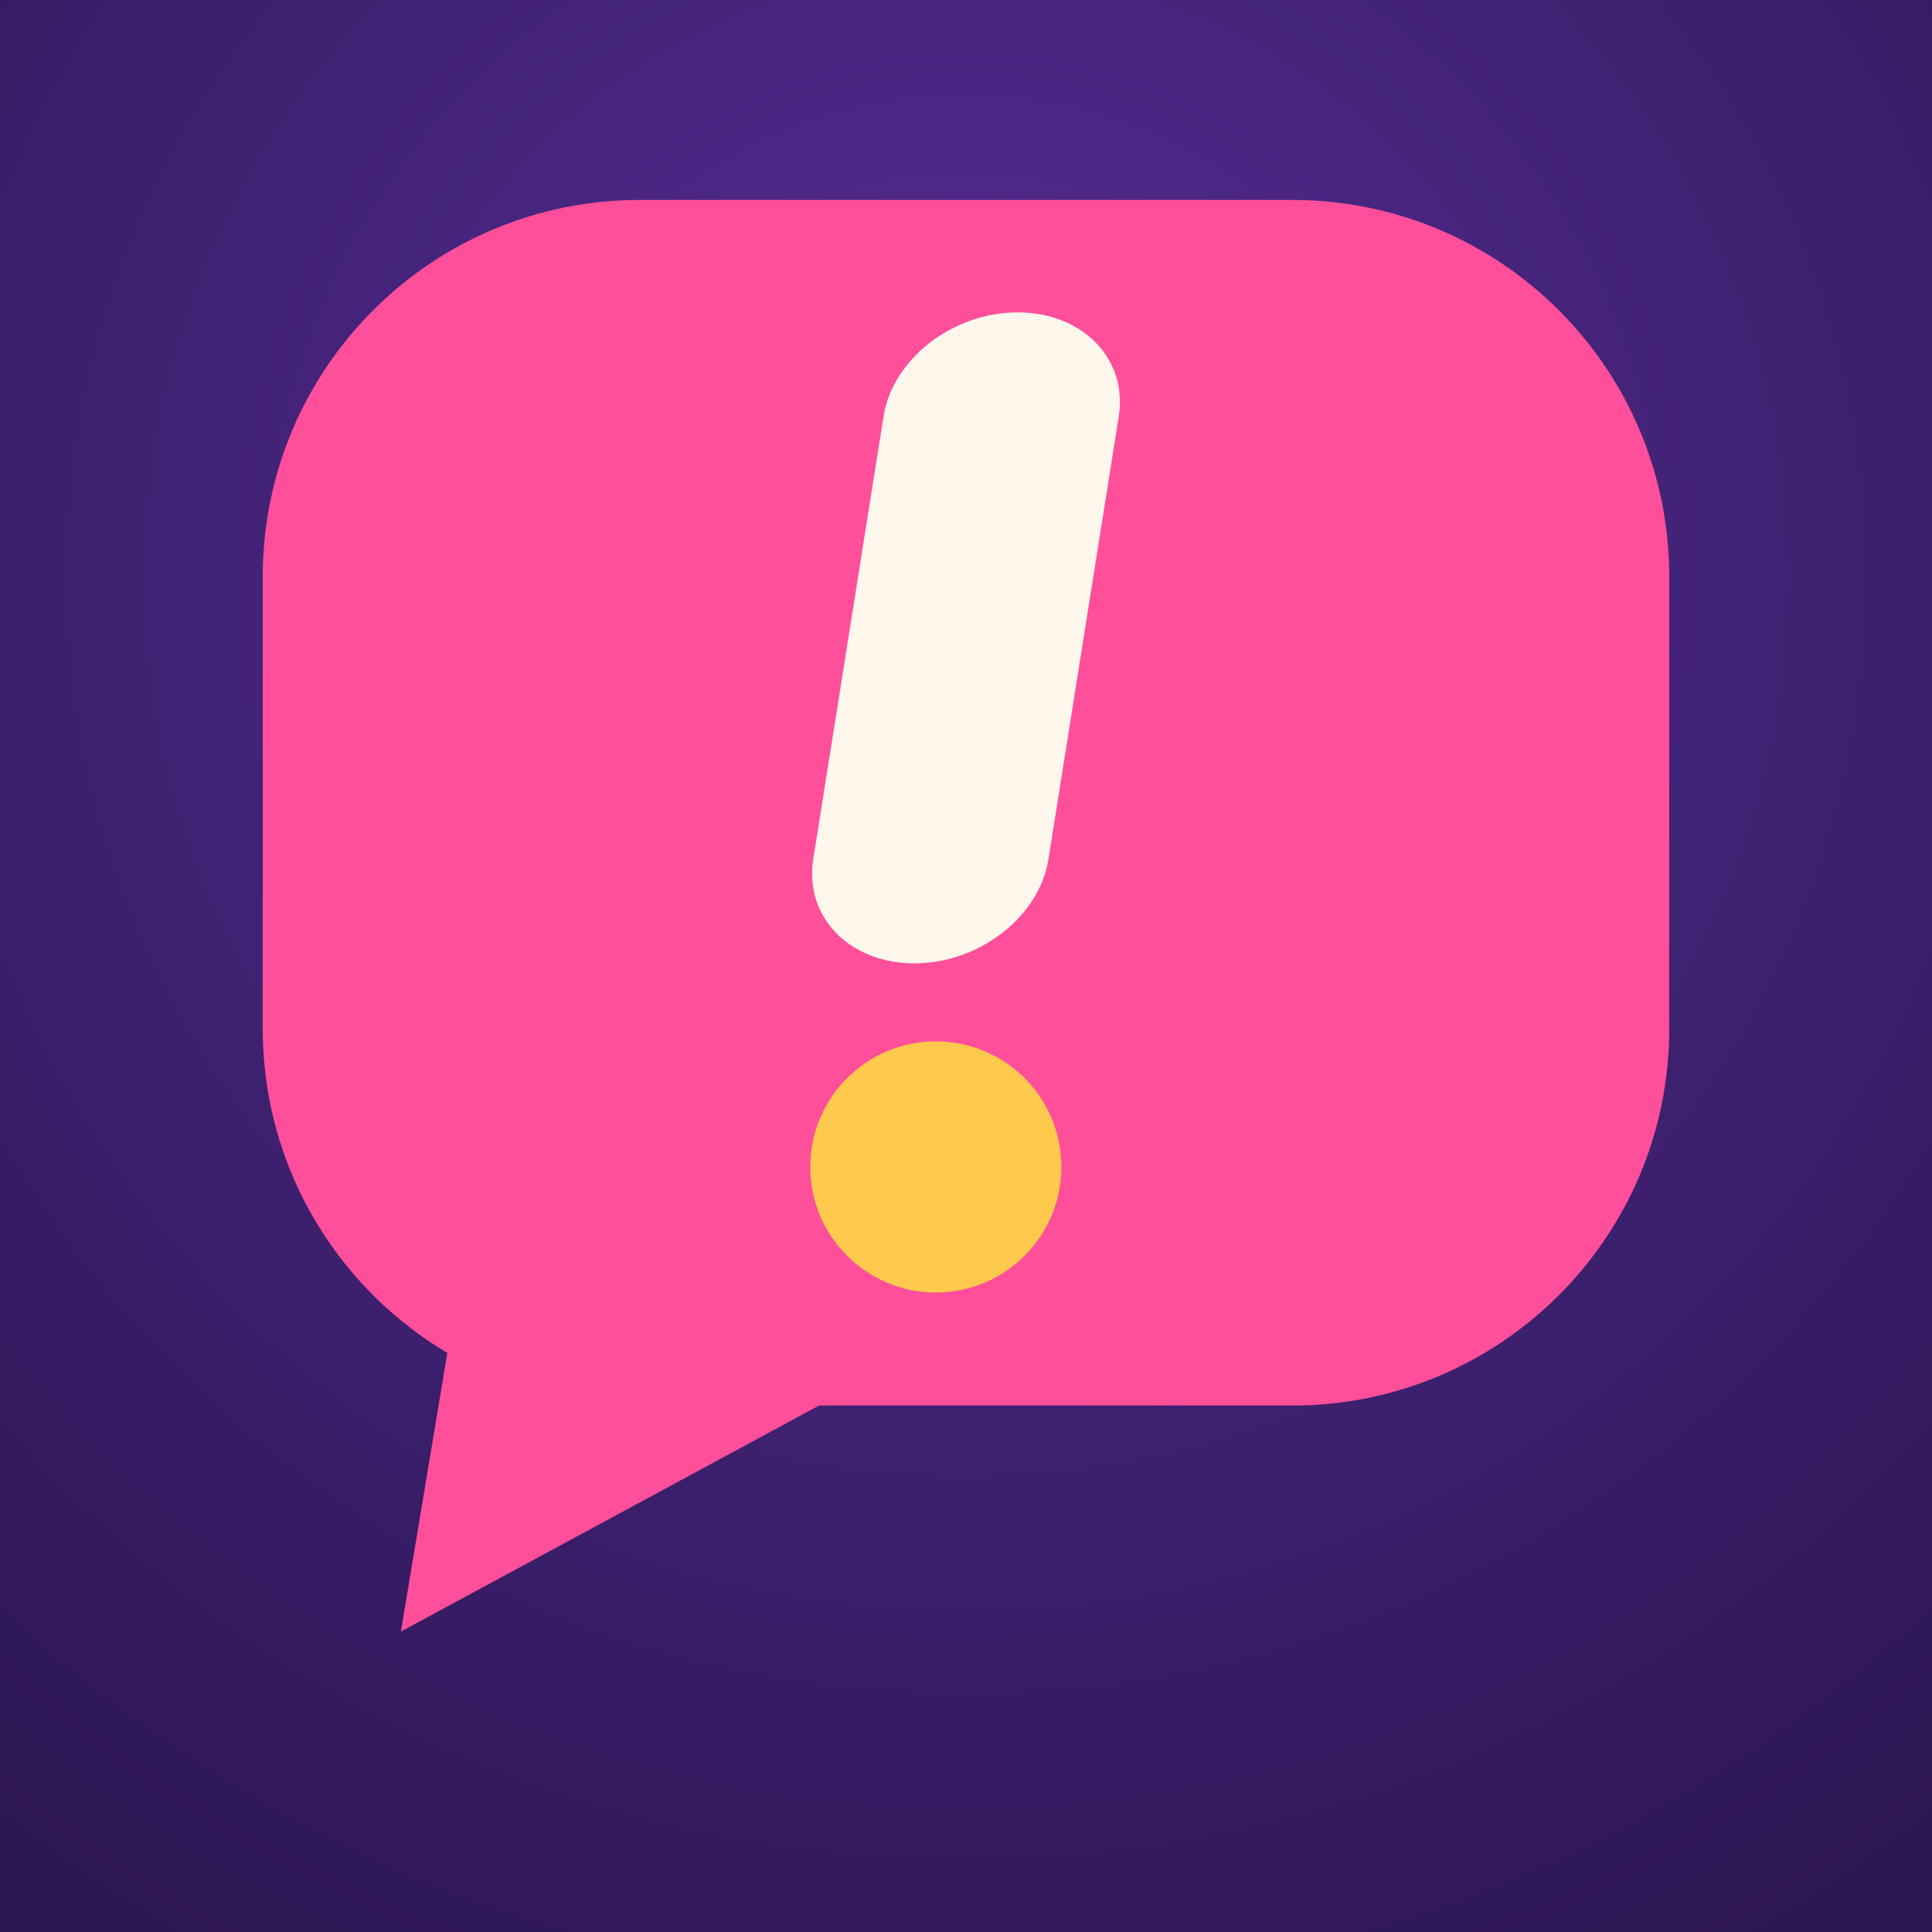
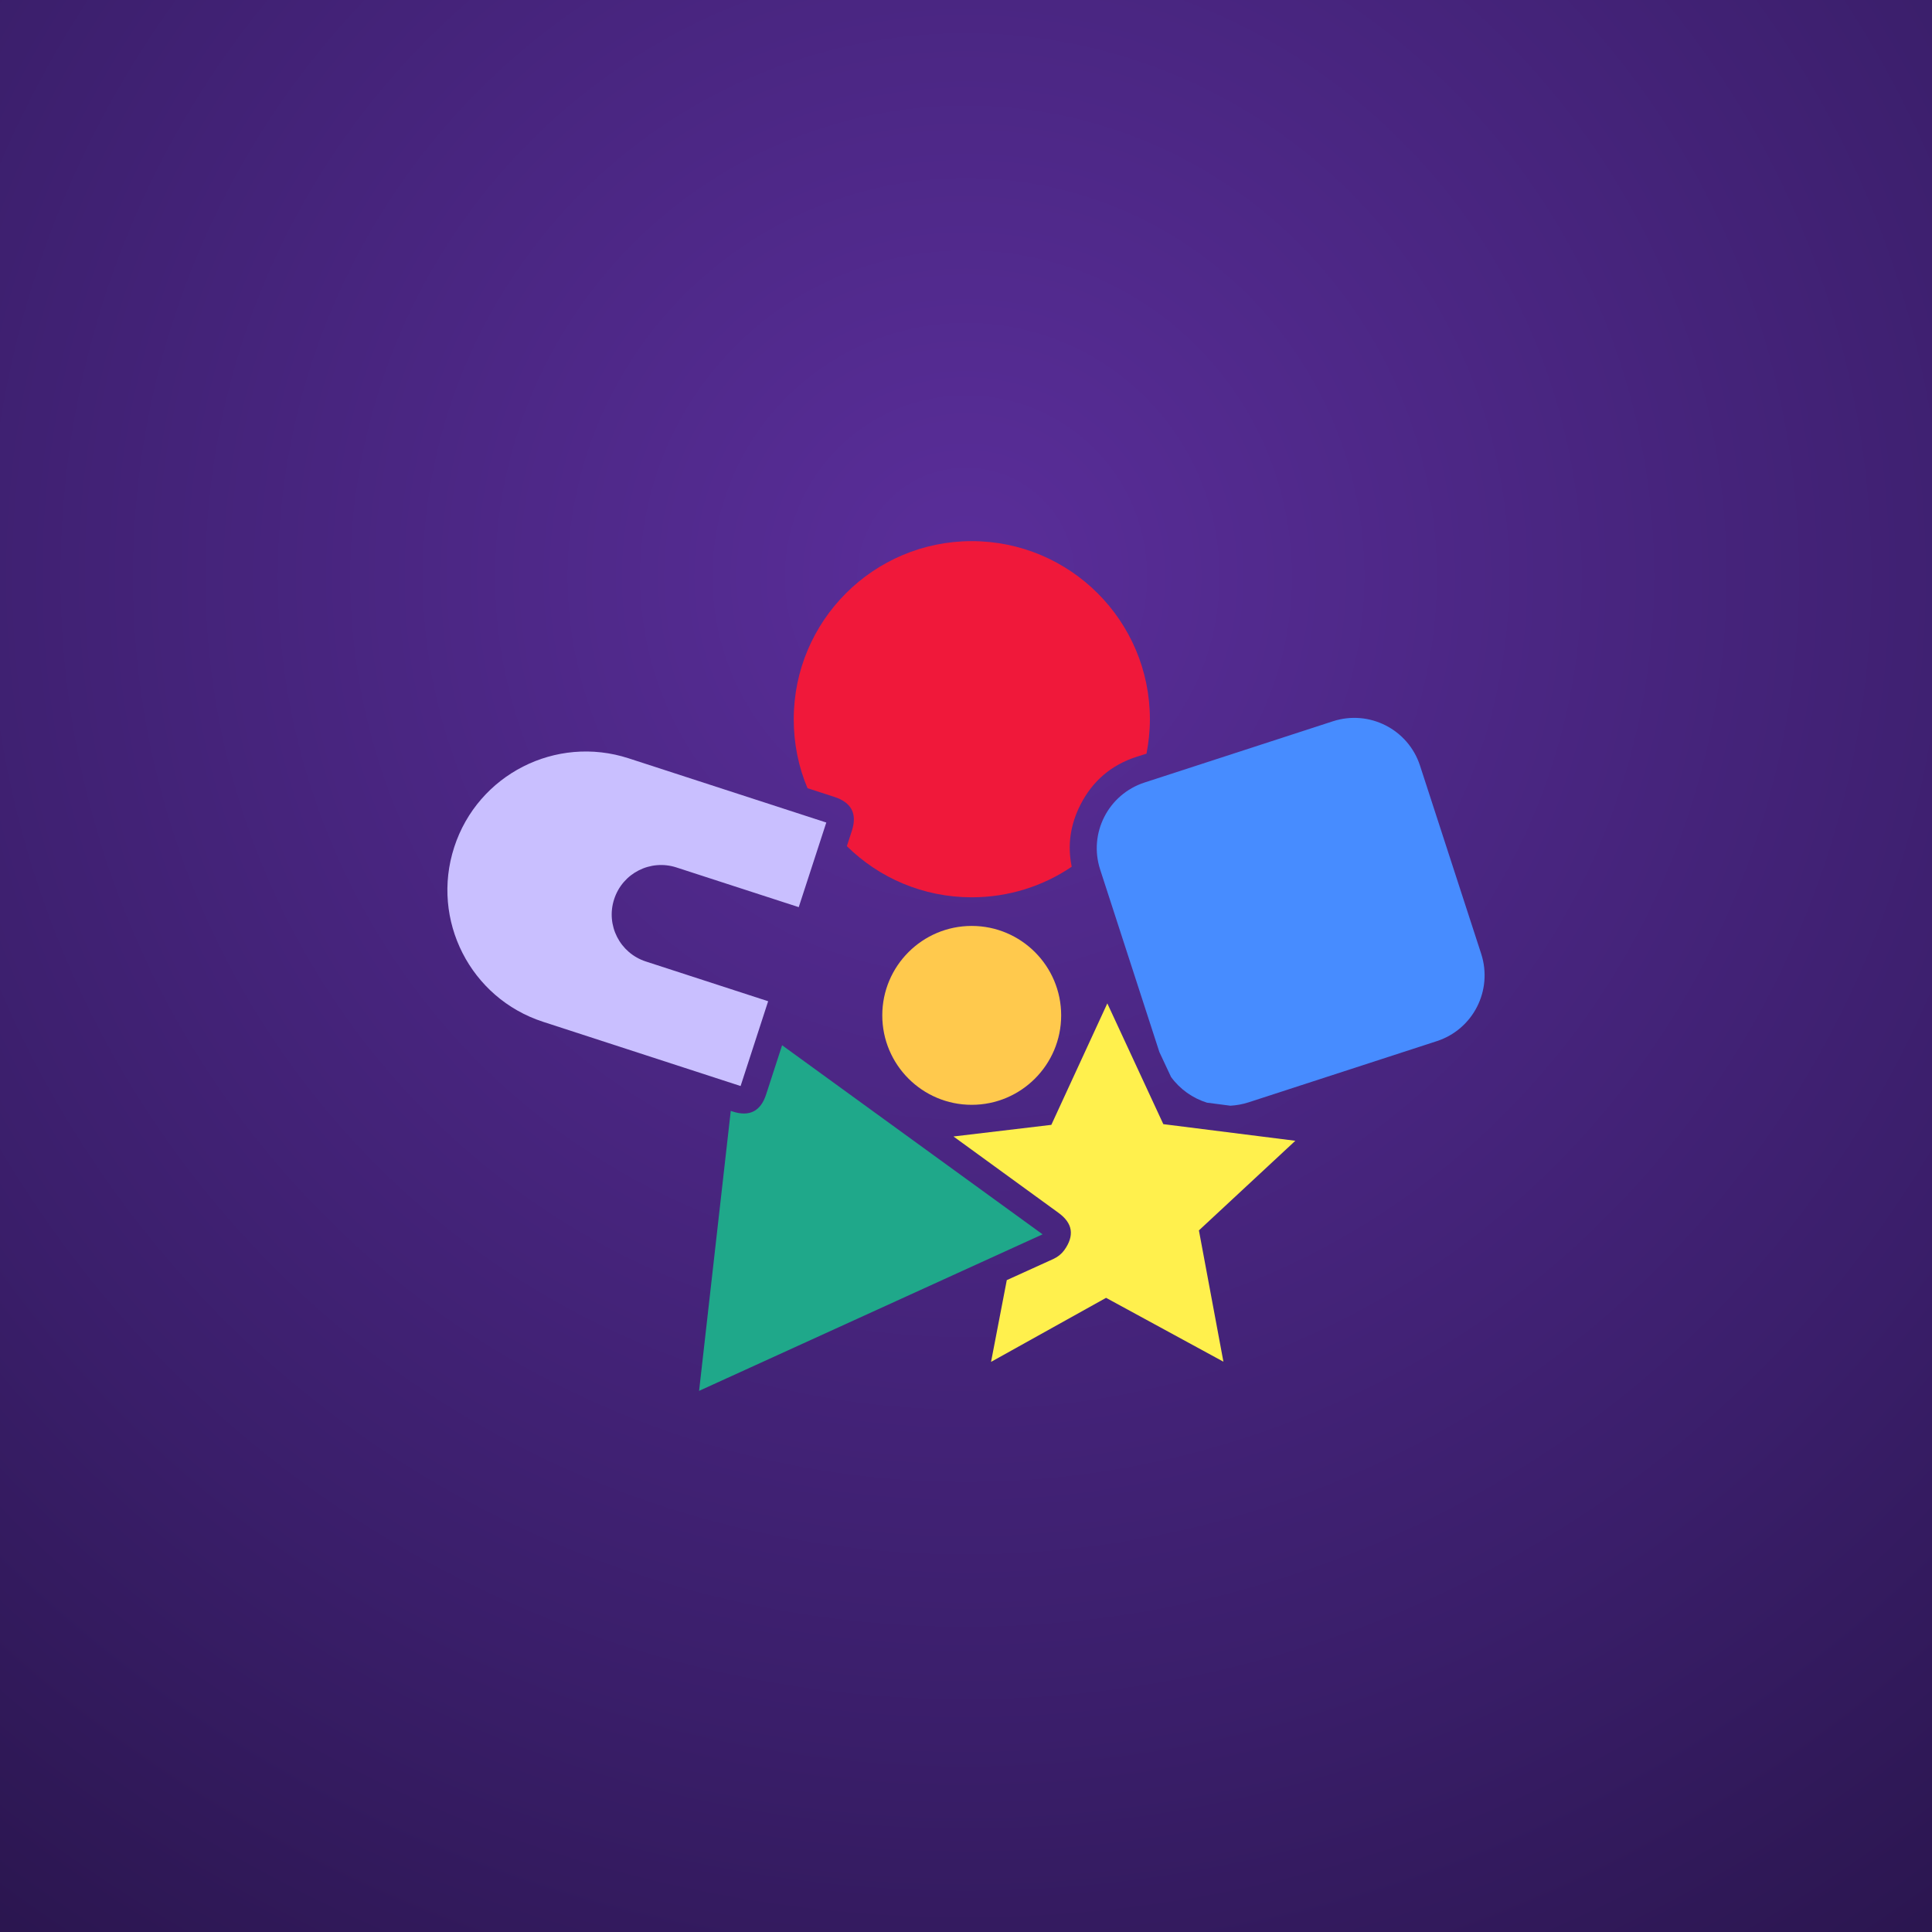
- <svg xmlns="http://www.w3.org/2000/svg" viewBox="0 0 160 160" width="160" height="160">
+ <svg xmlns="http://www.w3.org/2000/svg" viewBox="0 0 108 108" width="512" height="512">
  <defs>
    <radialGradient id="tile" cx="0.5" cy="0.3" r="0.85">
      <stop offset="0" stop-color="#5A2E9A" />
-       <stop offset="0.6" stop-color="#3A1E6A" />
+       <stop offset="0.7" stop-color="#3A1E6A" />
      <stop offset="1" stop-color="#2B1650" />
    </radialGradient>
  </defs>
-   <rect width="160" height="160" fill="url(#tile)" />
-   <path d="M52.96 16.56L107.04 16.56C124.27 16.56 138.24 30.53 138.24 47.76L138.24 85.2C138.24 102.43 124.27 116.4 107.04 116.4L52.96 116.4C35.73 116.4 21.76 102.43 21.76 85.2L21.76 47.76C21.76 30.53 35.73 16.56 52.96 16.56ZM38.4 103.92L71.68 114.32L33.2 135.12Z" fill="#FF4F9A" />
-   <path d="M84.28 25.87L84.28 25.87C89.66 25.87 93.41 29.73 92.65 34.49L86.83 71.15C86.08 75.92 81.1 79.78 75.72 79.78L75.72 79.78C70.34 79.78 66.59 75.92 67.35 71.15L73.17 34.49C73.92 29.73 78.9 25.87 84.28 25.87Z" fill="#FFF7EC" />
-   <path d="M87.9 96.64C87.9 102.38 83.25 107.04 77.5 107.04C71.76 107.04 67.1 102.38 67.1 96.64C67.1 90.9 71.76 86.24 77.5 86.24C83.25 86.24 87.9 90.9 87.9 96.64Z" fill="#FFC94D" />
+   <rect width="108" height="108" fill="url(#tile)" />
+   <path d="M64.28 40.21C64.28 40.86 64.21 41.51 64.09 42.13L63.52 42.31Q61.41 43 60.4 44.98Q59.54 46.67 59.91 48.45C58.32 49.53 56.39 50.16 54.32 50.16C51.6 50.16 49.13 49.07 47.34 47.3L47.62 46.44Q48.08 45.02 46.65 44.55L45.14 44.06C44.64 42.88 44.37 41.57 44.37 40.21C44.37 34.71 48.83 30.25 54.32 30.25C59.82 30.25 64.28 34.71 64.28 40.21Z" fill="#F0183A" />
+   <path d="M79.38 42.8 82.8 53.32C83.46 55.36 82.35 57.54 80.32 58.2L69.8 61.62C69.46 61.73 69.12 61.79 68.78 61.81L67.47 61.64C66.67 61.39 65.96 60.89 65.46 60.2L64.81 58.81L61.5 48.61C60.84 46.58 61.95 44.4 63.99 43.74L74.51 40.32C76.54 39.66 78.72 40.77 79.38 42.8Z" fill="#478CFF" />
+   <path d="M68.39 76.12 61.83 72.55 55.4 76.13 56.28 71.56 58.9 70.37Q59.26 70.2 59.49 69.89Q59.93 69.28 59.85 68.75Q59.77 68.23 59.16 67.79L53.3 63.53L58.77 62.88L61.9 56.09L65.03 62.84L72.41 63.77L67.02 68.78Z" fill="#FFF04D" />
+   <path d="M39.08 77.75 40.85 62.1 40.94 62.13Q42.37 62.6 42.83 61.17L43.72 58.43L58.28 69Z" fill="#1FA88A" />
+   <path d="M41.4 60.71 30.36 57.12C26.29 55.8 24.07 51.43 25.39 47.36C26.71 43.29 31.08 41.07 35.14 42.39L46.19 45.98L44.65 50.71L37.81 48.49C36.36 48.02 34.8 48.81 34.33 50.27C33.86 51.72 34.65 53.28 36.11 53.75L42.94 55.97Z" fill="#C9BFFF" />
+   <path d="M59.32 56.76C59.32 59.52 57.08 61.76 54.32 61.76C51.56 61.76 49.32 59.52 49.32 56.76C49.32 54 51.56 51.76 54.32 51.76C57.08 51.76 59.32 54 59.32 56.76Z" fill="#FFC94D" />
</svg>
